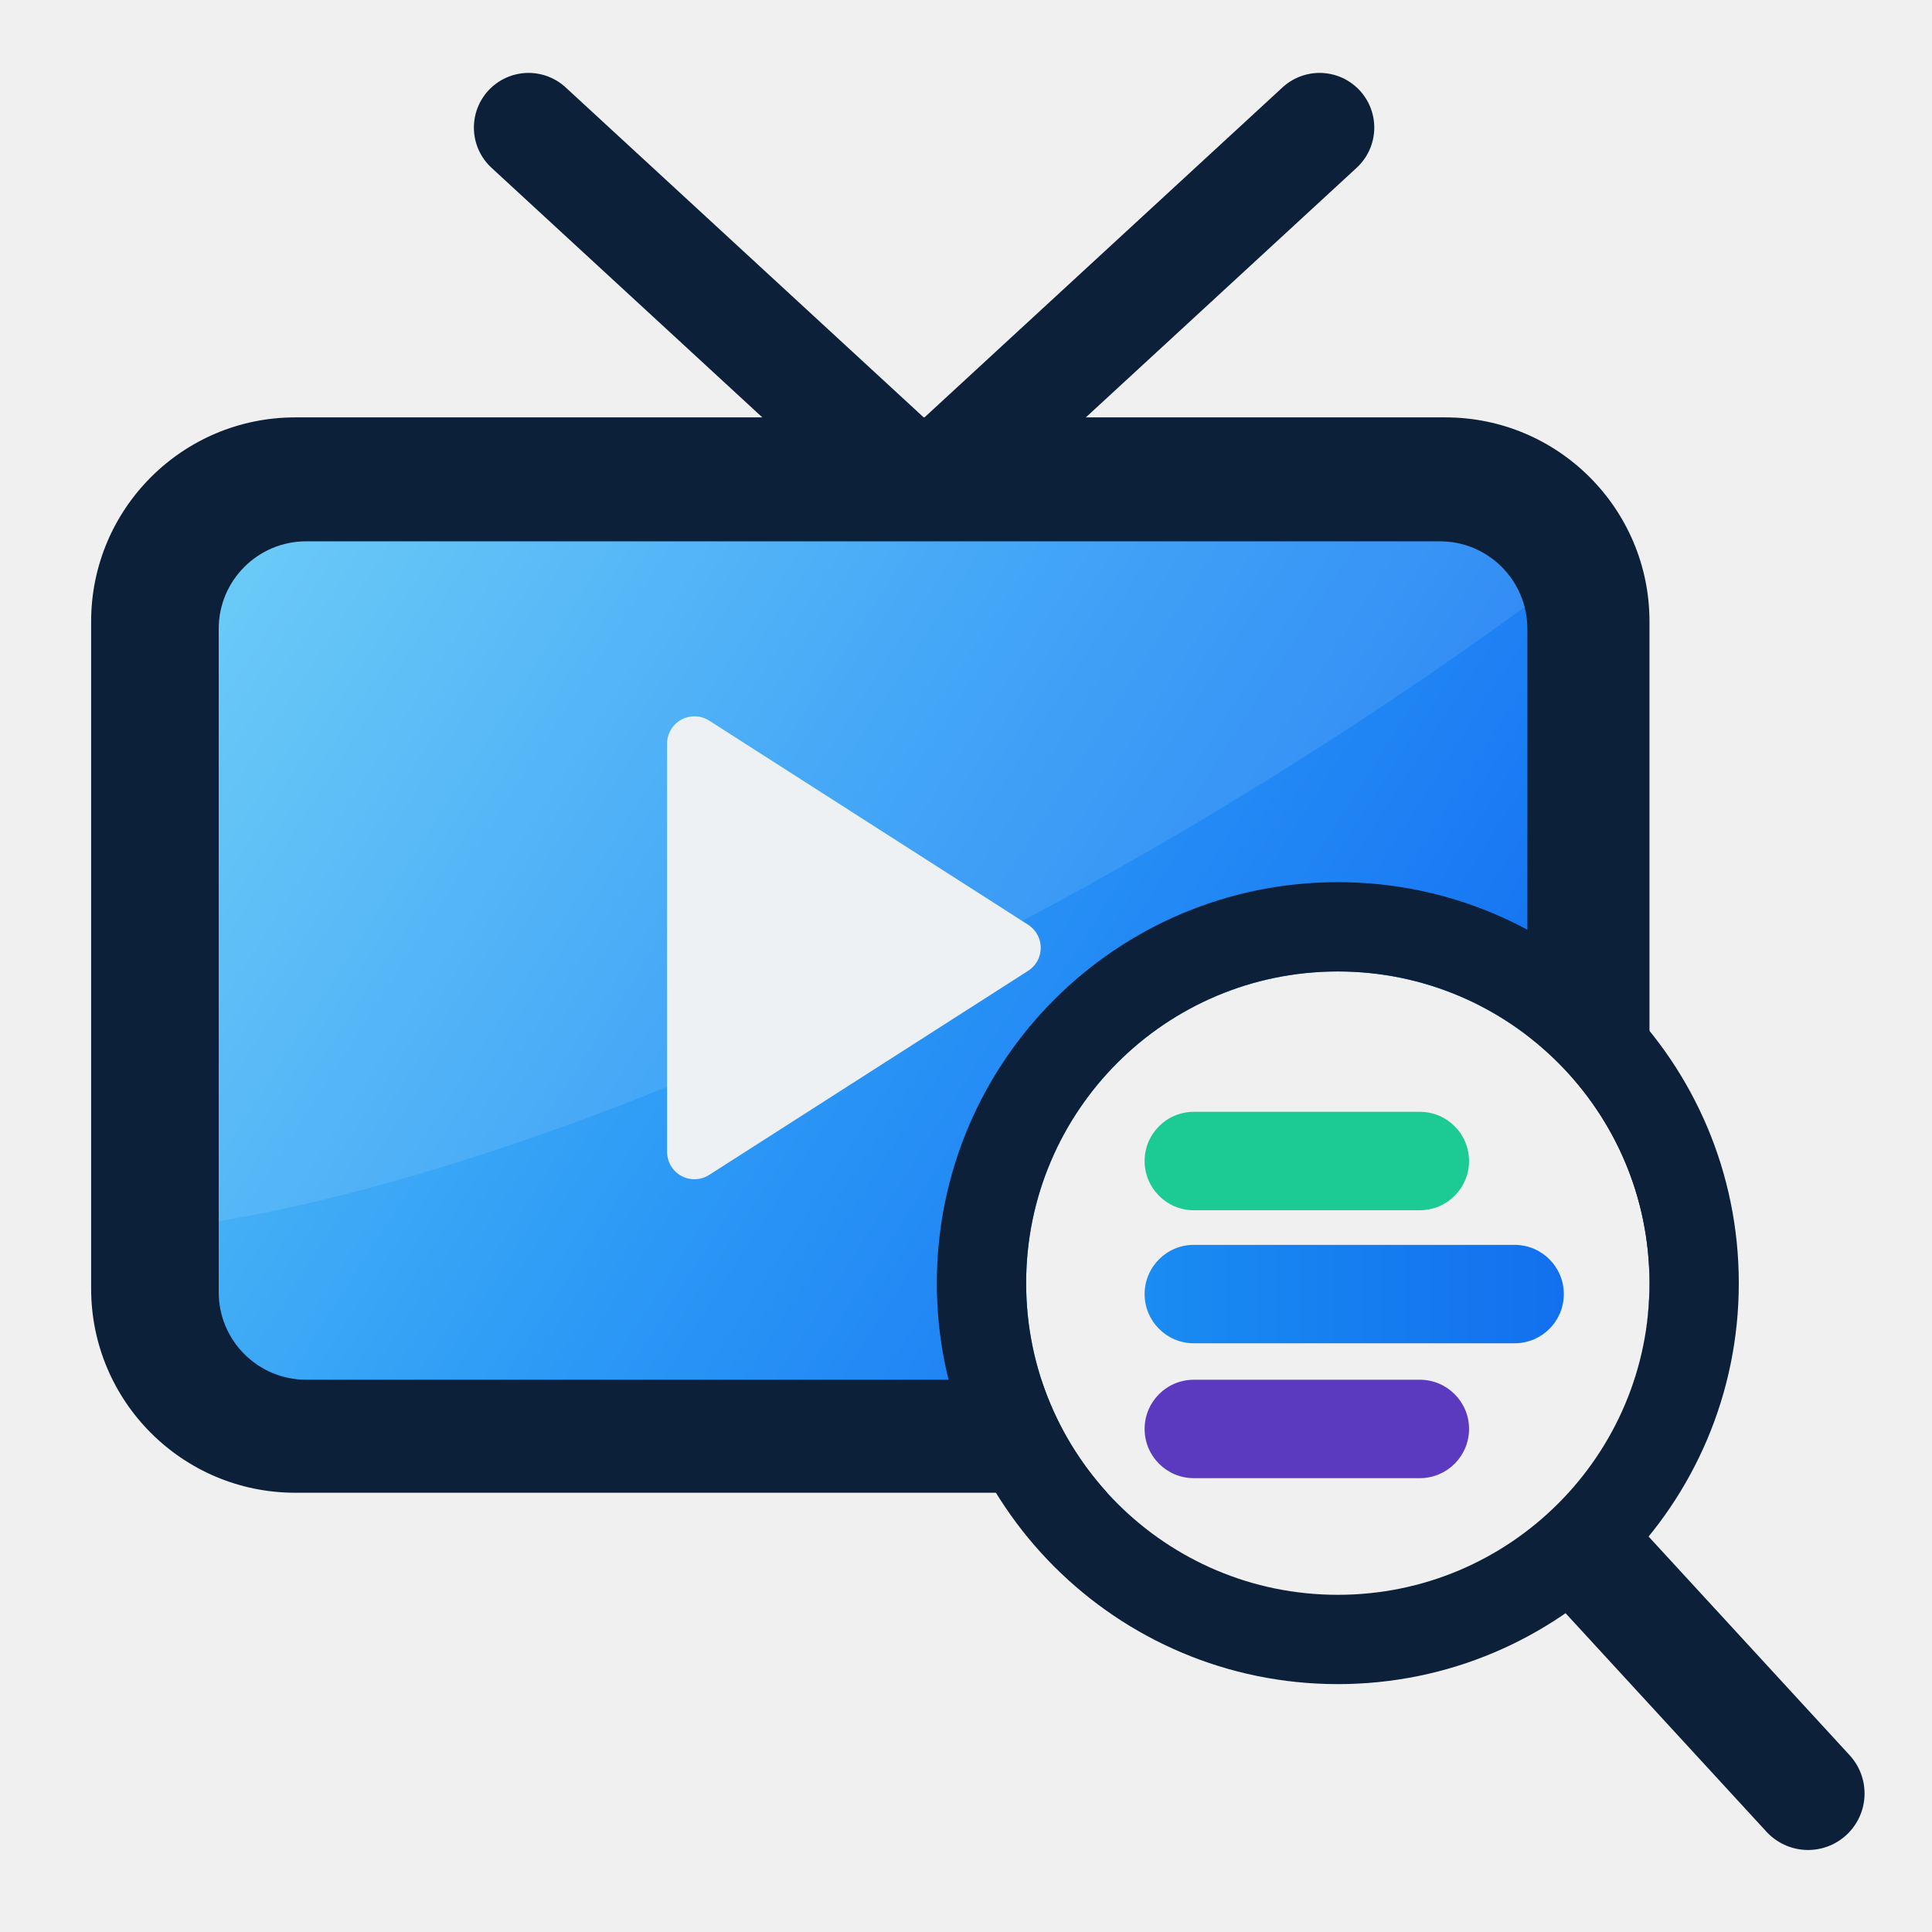
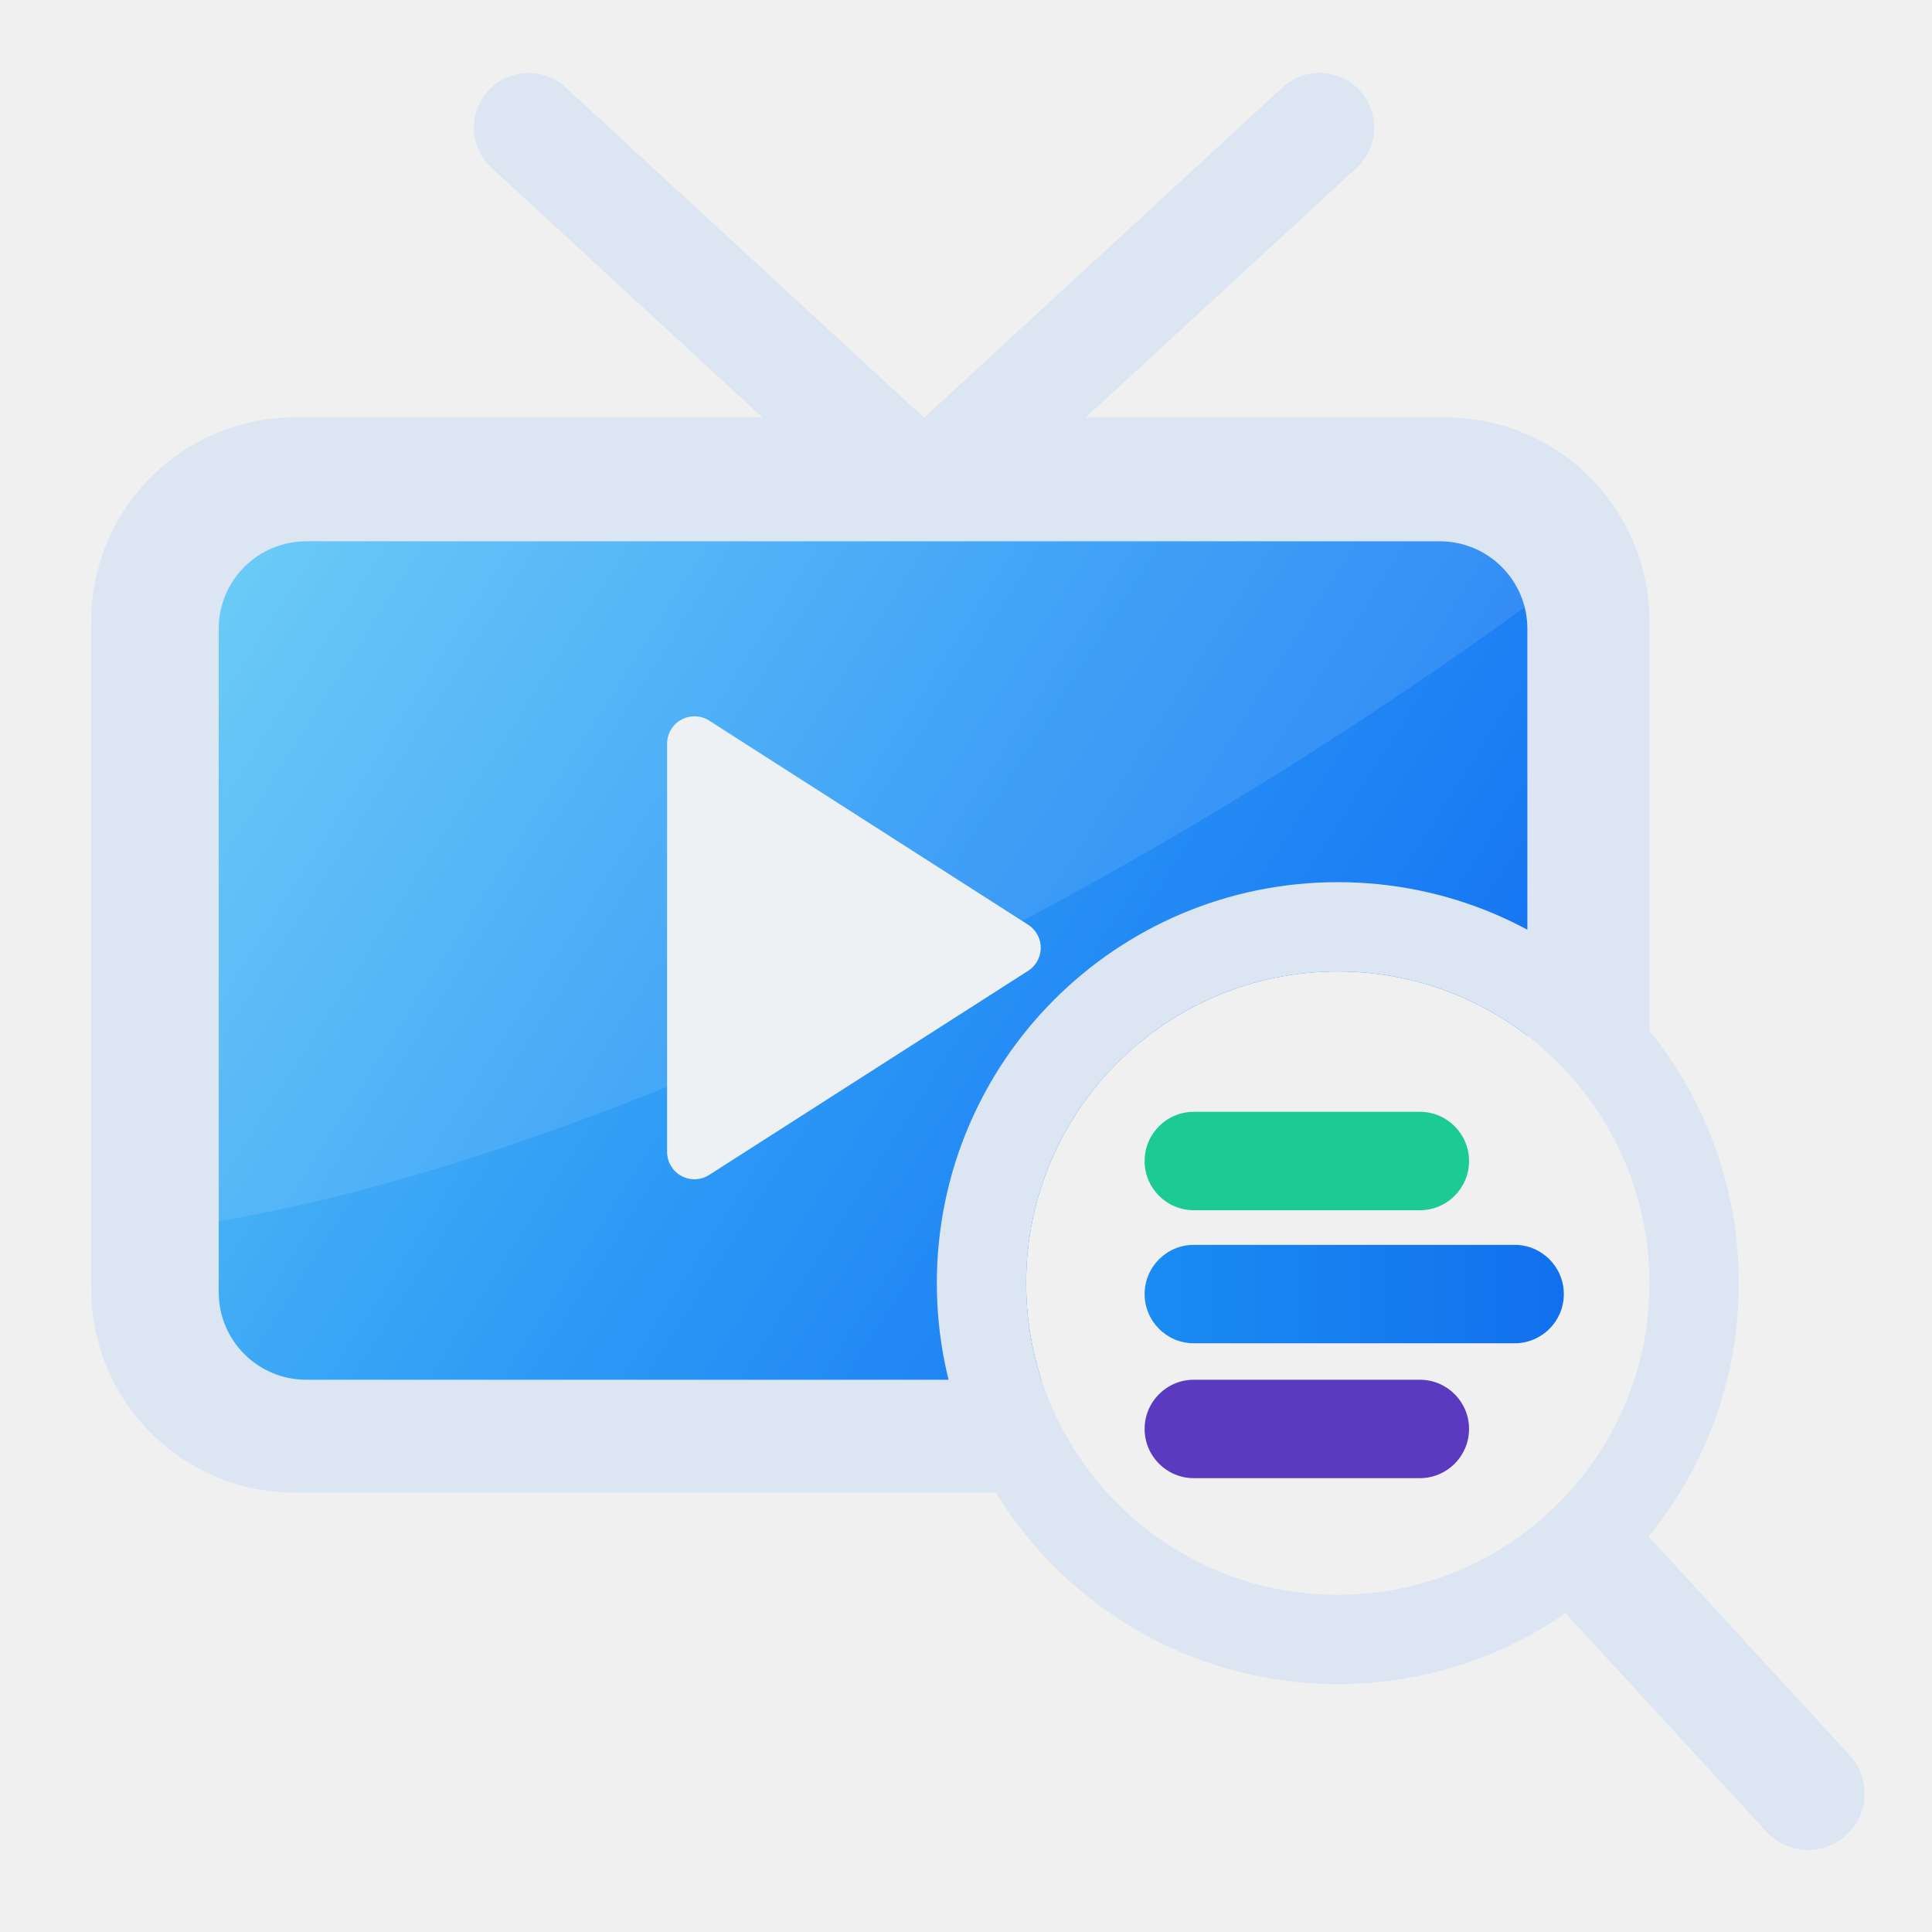
<svg xmlns="http://www.w3.org/2000/svg" viewBox="120 120 1060 1060" width="1060" height="1060">
-   <style>.o{fill:#0D2039}.os{stroke:#0D2039}@media (prefers-color-scheme: dark){.o{fill:#DCE6F3}.os{stroke:#DCE6F3}}</style>
  <defs>
    <linearGradient id="screen" x1="240" y1="417" x2="958" y2="877" gradientUnits="userSpaceOnUse">
      <stop offset="0" stop-color="#5CC6F6" />
      <stop offset=".45" stop-color="#2E9BF6" />
      <stop offset="1" stop-color="#0D68F2" />
    </linearGradient>
    <linearGradient id="bar" x1="748" y1="0" x2="978" y2="0" gradientUnits="userSpaceOnUse">
      <stop offset="0" stop-color="#1A8CF2" />
      <stop offset="1" stop-color="#1270EE" />
    </linearGradient>
    <clipPath id="scr">
      <rect x="240" y="417" width="718" height="460" rx="48" />
    </clipPath>
    <mask id="lens-cut" maskUnits="userSpaceOnUse" x="0" y="0" width="1400" height="1400">
      <rect x="0" y="0" width="1400" height="1400" fill="#fff" />
      <circle cx="854" cy="824" r="171" fill="#000" />
    </mask>
    <filter id="halo" x="-10%" y="-10%" width="120%" height="120%">
      <feMorphology in="SourceAlpha" operator="dilate" radius="18" result="d" />
      <feFlood flood-color="#ffffff" />
      <feComposite in2="d" operator="in" result="h" />
      <feMerge>
        <feMergeNode in="h" />
        <feMergeNode in="SourceGraphic" />
      </feMerge>
    </filter>
  </defs>
  <g mask="url(#lens-cut)">
-     <g class="os" stroke-width="60" stroke-linecap="round" fill="none">
+     <g class="os" stroke="#DCE6F3" stroke-width="60" stroke-linecap="round" fill="none">
      <line x1="410" y1="190" x2="627" y2="390" />
      <line x1="844" y1="190" x2="627" y2="390" />
    </g>
-     <rect class="o" x="170" y="349" width="855" height="590" rx="112" />
+     <rect class="o" fill="#DCE6F3" x="170" y="349" width="855" height="590" rx="112" />
    <rect x="240" y="417" width="718" height="460" rx="48" fill="url(#screen)" />
    <path clip-path="url(#scr)" d="M240 790 C 420 760, 700 640, 958 452 L 958 465 L 958 417 L 240 417 Z" fill="#fff" opacity=".10" />
    <path d="M501 528 L501 752 L676 640 Z" fill="#EEF1F3" stroke="#EEF1F3" stroke-width="30" stroke-linejoin="round" />
  </g>
-   <circle class="os" cx="854" cy="824" r="195.5" fill="none" stroke-width="49" />
-   <line class="os" x1="998" y1="980" x2="1112" y2="1104" stroke-width="62" stroke-linecap="round" />
+   <circle class="os" stroke="#DCE6F3" cx="854" cy="824" r="195.5" fill="none" stroke-width="49" />
+   <line class="os" stroke="#DCE6F3" x1="998" y1="980" x2="1112" y2="1104" stroke-width="62" stroke-linecap="round" />
  <rect x="748" y="730" width="178" height="54" rx="27" fill="#1CCA94" />
  <rect x="748" y="803" width="230" height="54" rx="27" fill="url(#bar)" />
  <rect x="748" y="877" width="178" height="54" rx="27" fill="#5B3ABF" />
</svg>
